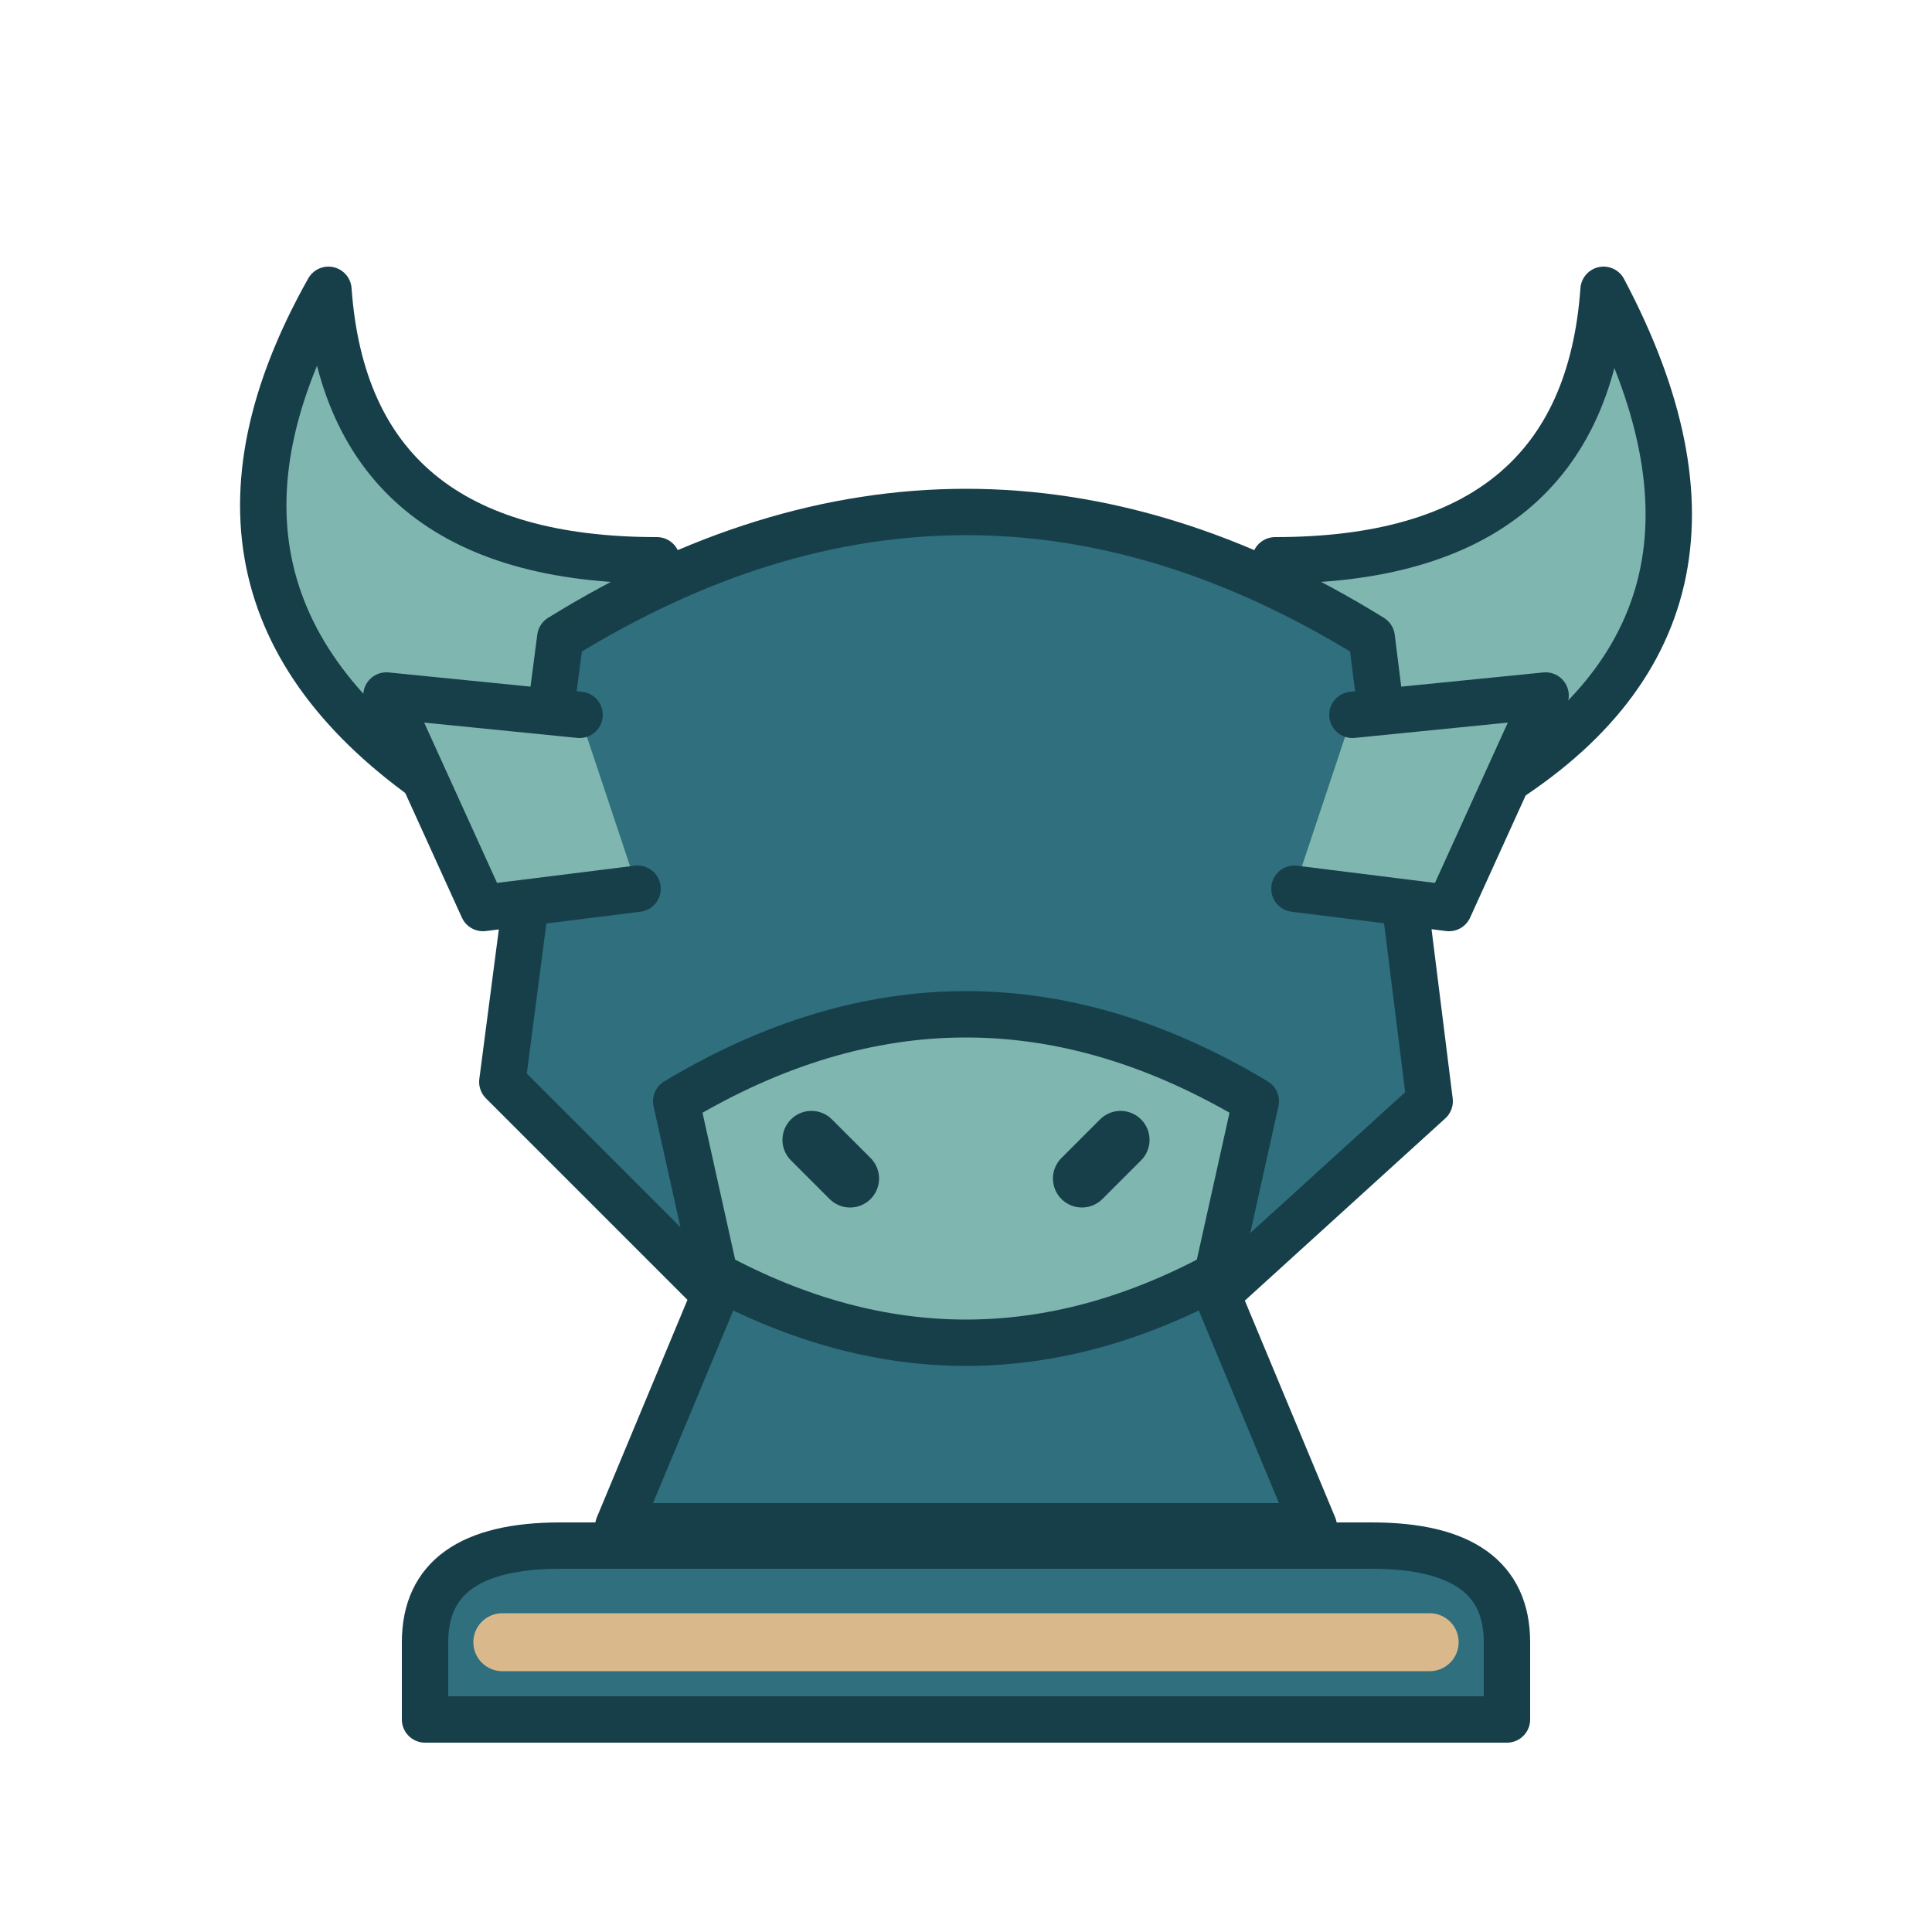
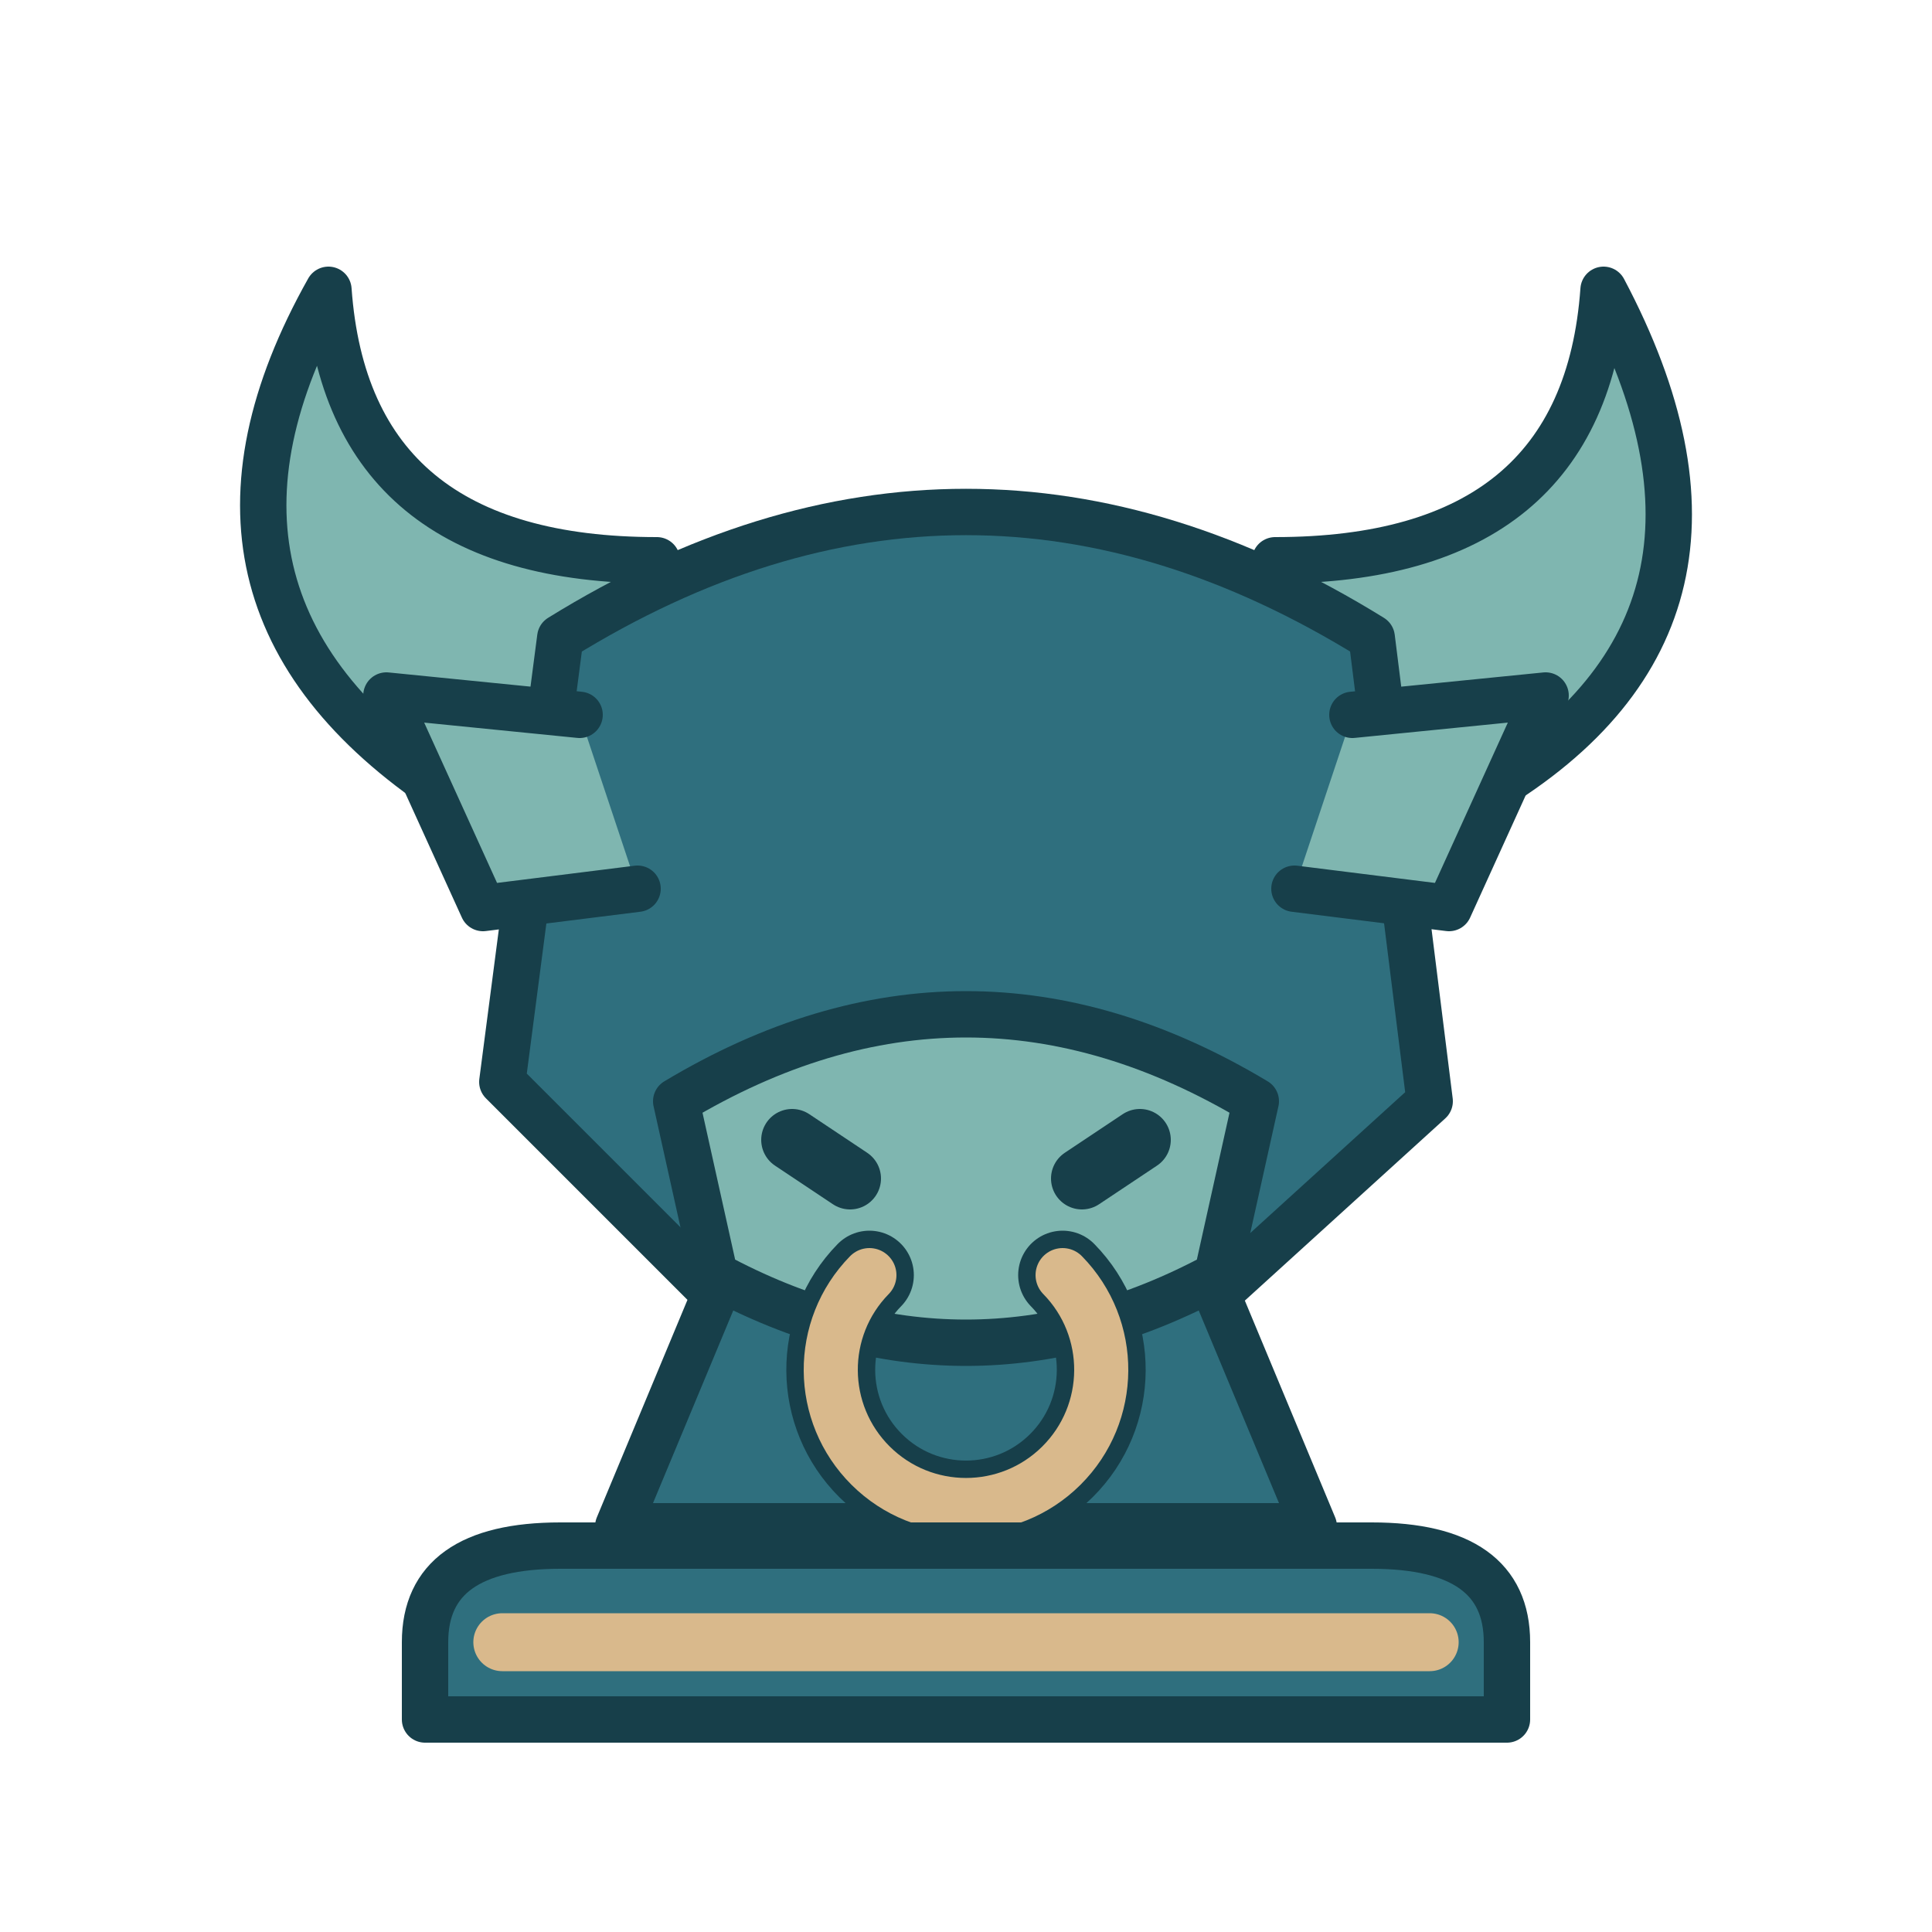
<svg xmlns="http://www.w3.org/2000/svg" viewBox="0 0 100 100">
  <g fill="#2F6F7E" stroke="#173F4A" stroke-width="2.4" stroke-linejoin="round" stroke-linecap="round">
    <path d="M23 41 Q8 31 17 15 Q18 29 34 29 M66 29 Q82 29 83 15 Q92 32 77 41" fill="#7FB6B0" />
    <path d="M29 33 Q50 20 71 33 L74 57 L63 67 L68 79 H32 L37 67 L26 56Z" />
    <path d="M30 37 L20 36 L25 47 L33 46 M70 37 L80 36 L75 47 L67 46" fill="#7FB6B0" />
    <path d="M35 57 Q50 48 65 57 L63 66 Q50 73 37 66Z" fill="#7FB6B0" />
-     <path d="M42 59 L44 61 M56 61 L58 59" fill="none" stroke-width="3" />
+     <path d="M41 59 L44 61 M56 61 L59 59" fill="none" stroke="#173F4A" stroke-width="3.2" />
+     <path d="M45 66 A7 7 0 1 0 55 66" fill="none" stroke="#173F4A" stroke-width="4.6" />
+     <path d="M45 66 A7 7 0 1 0 55 66" fill="none" stroke="#D9B98C" stroke-width="2.8" />
    <path d="M22 89 V85 Q22 80 29 80 H71 Q78 80 78 85 V89Z" />
    <path d="M26 85 H74" stroke="#D9B98C" stroke-width="3" />
  </g>
</svg>
